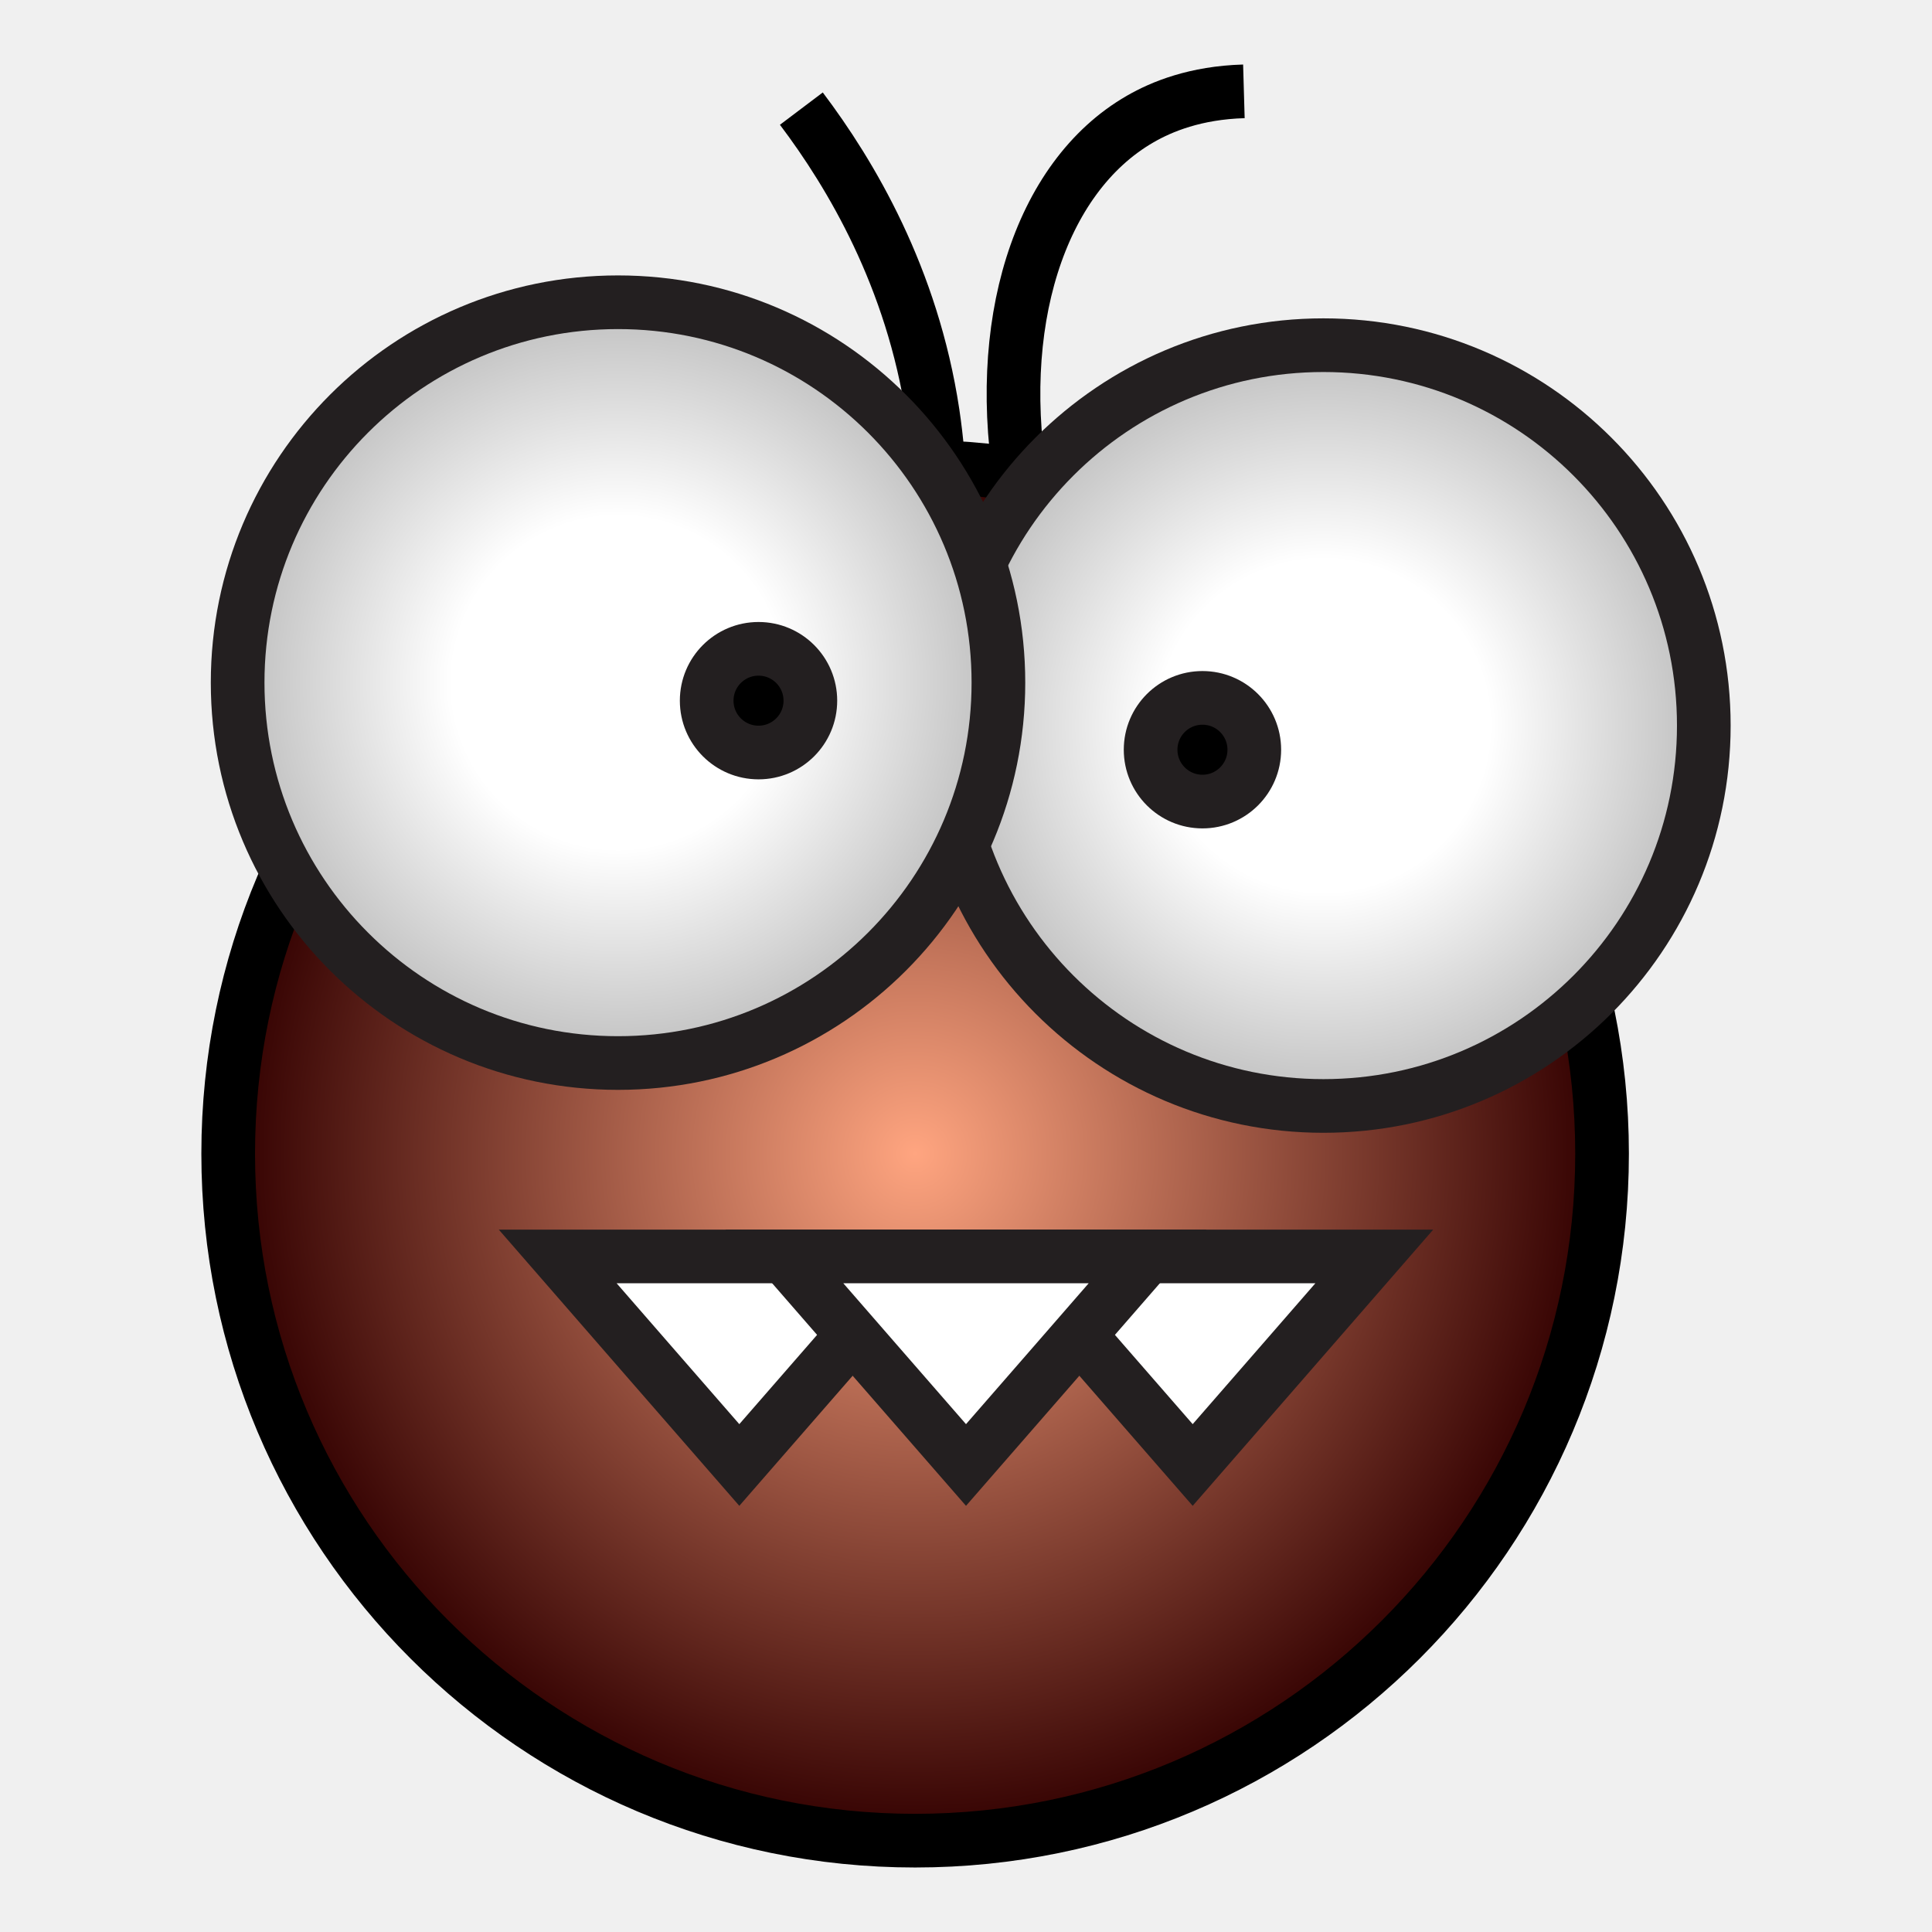
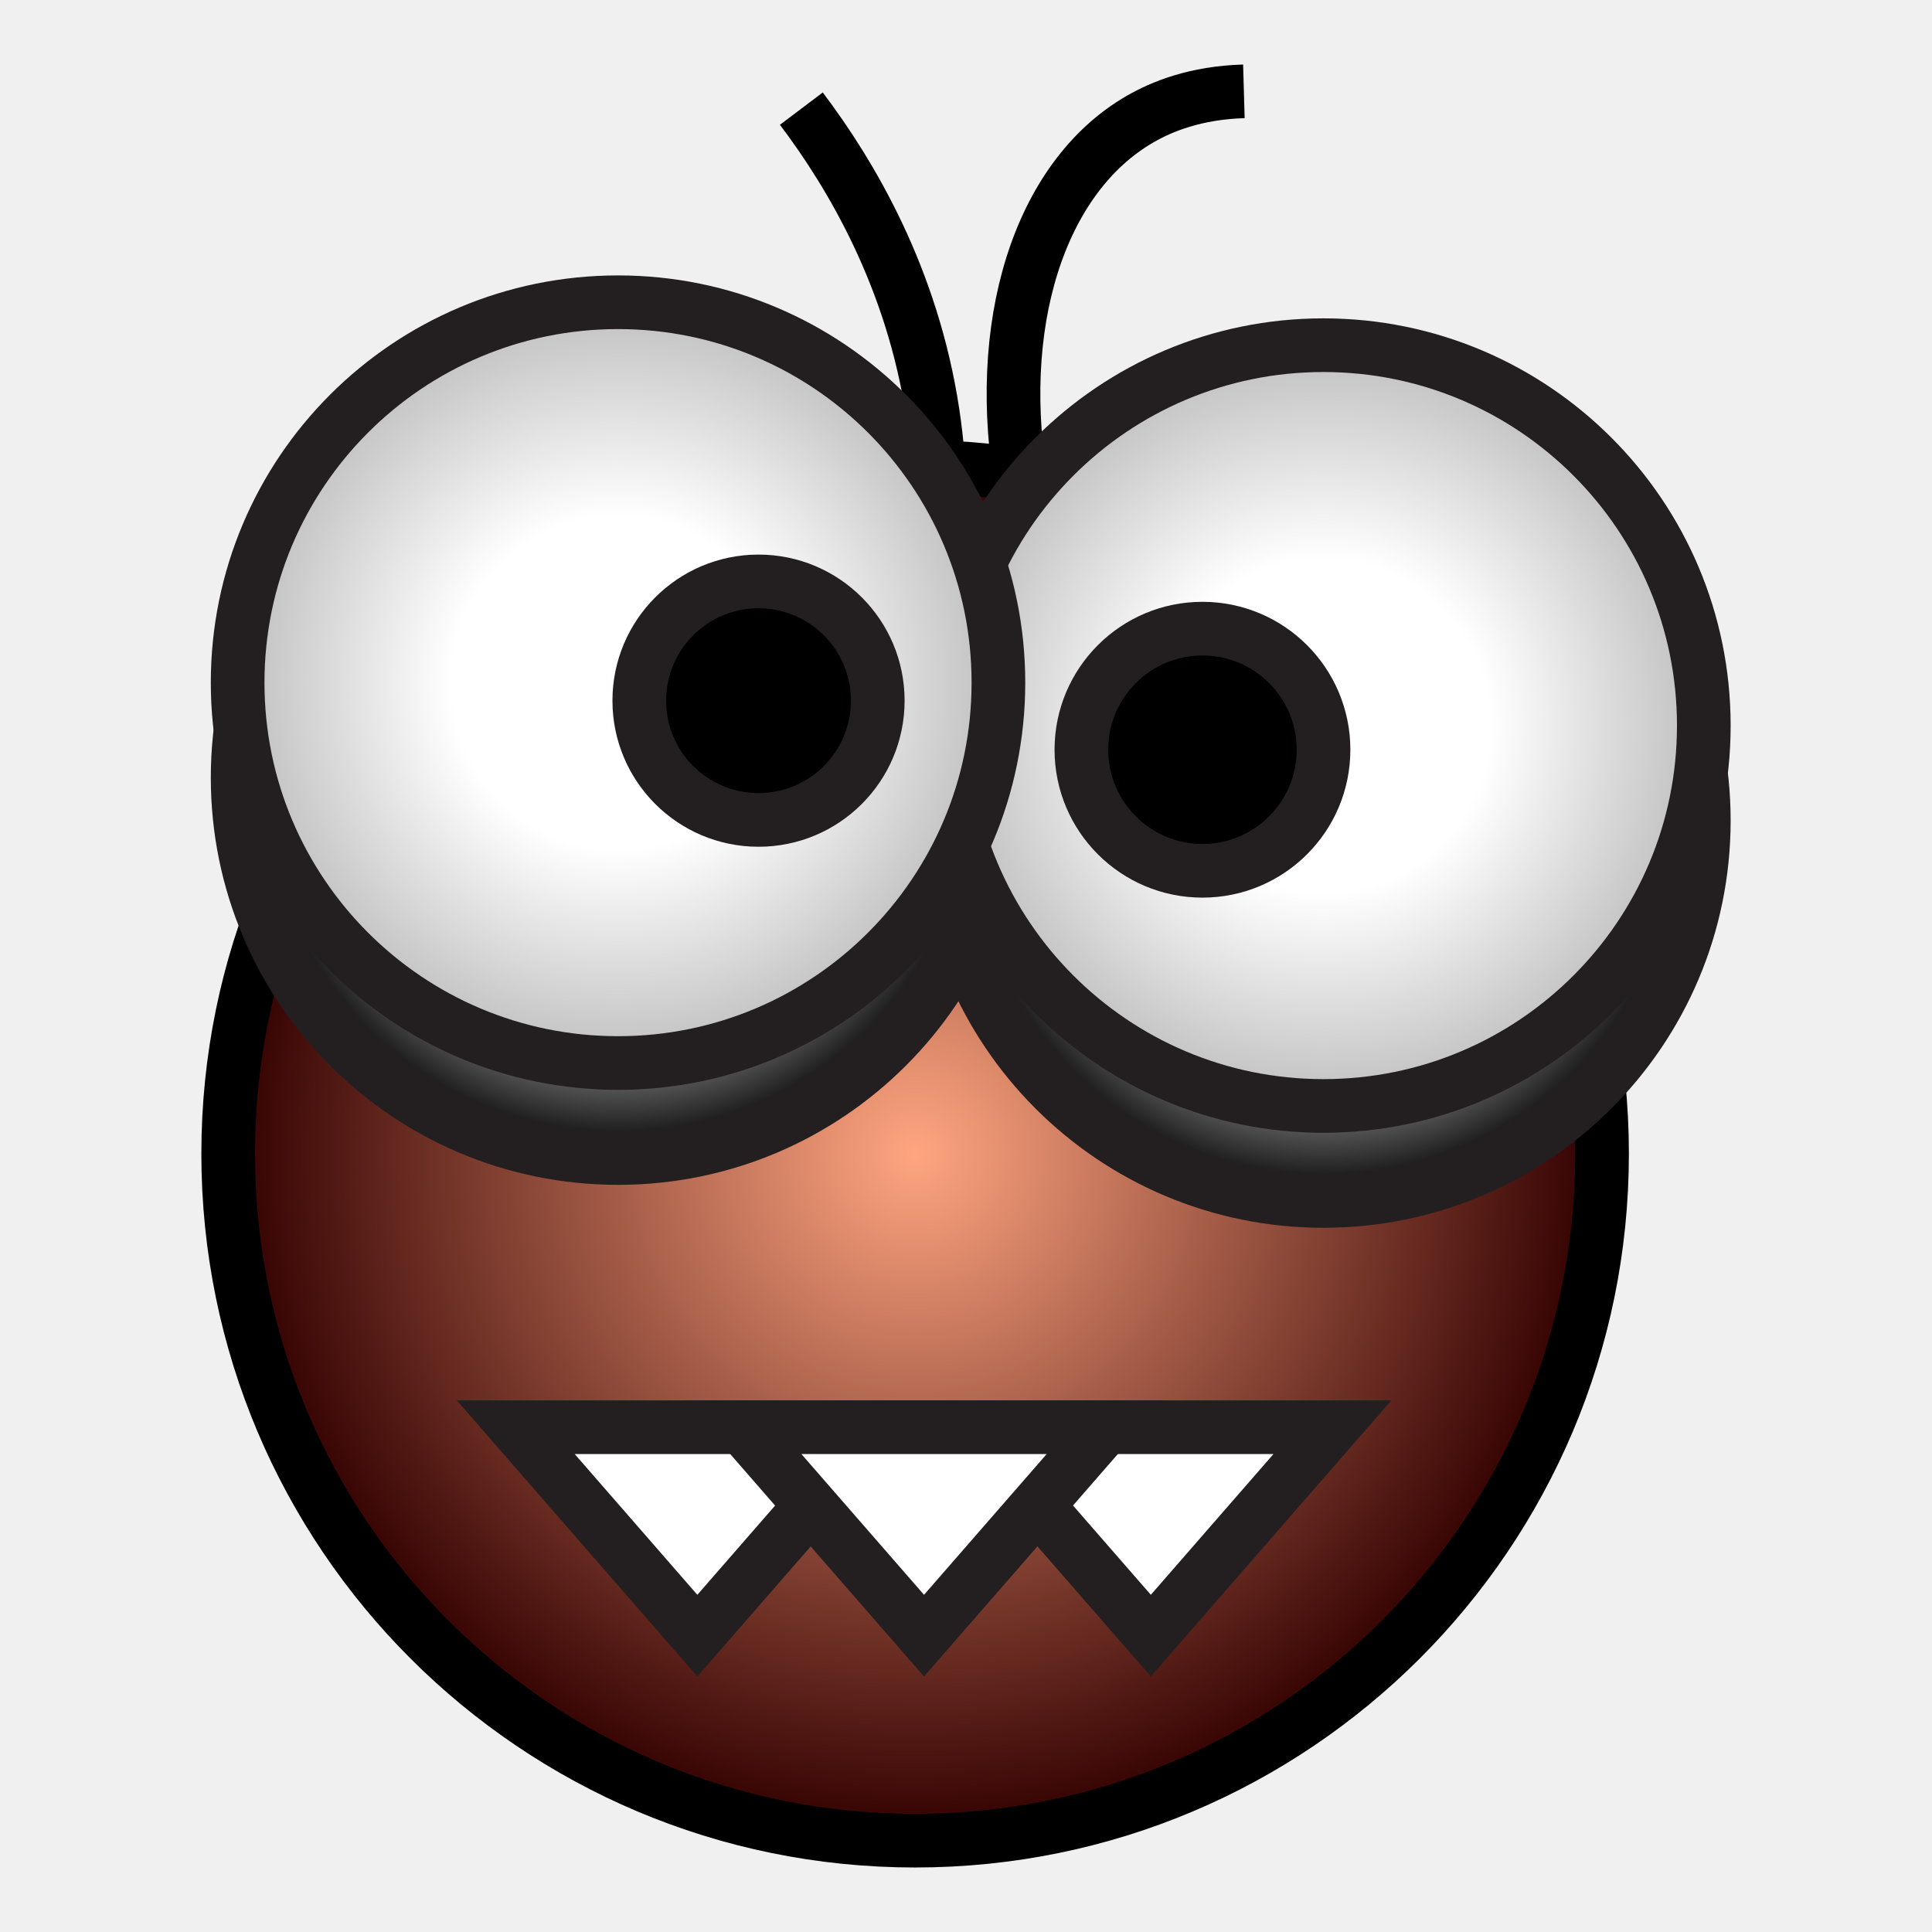
<svg xmlns="http://www.w3.org/2000/svg" version="1.1" id="Layer_1" x="0px" y="0px" viewBox="0 0 180 180" style="enable-background:new 0 0 180 180;" xml:space="preserve">
  <style type="text/css">
	.st0{fill:none;stroke:#000000;stroke-width:5;stroke-miterlimit:10;}
	.st1{fill:url(#SVGID_1_);stroke:#000000;stroke-width:5;stroke-miterlimit:10;}
- 	.st2{fill:url(#SVGID_00000003082760702619021420000017595819870610800310_);stroke:#231F20;stroke-width:5;stroke-miterlimit:10;}
- 	.st3{fill:url(#SVGID_00000163756776329352394650000003882335811903643796_);stroke:#231F20;stroke-width:5;stroke-miterlimit:10;}
- 	.st4{stroke:#231F20;stroke-width:5;stroke-miterlimit:10;}
- 	.st5{fill:#FFFFFF;stroke:#231F20;stroke-width:5;stroke-miterlimit:10;}
+ 	.st2{fill:url(#SVGID_00000009578659731897013080000010063939140208829329_);stroke:#231F20;stroke-width:5;stroke-miterlimit:10;}
+ 	.st3{fill:url(#SVGID_00000074425688605273548790000013414298564925805220_);stroke:#231F20;stroke-width:5;stroke-miterlimit:10;}
+ 	.st4{fill:url(#SVGID_00000165952681783992014690000011749986570530813848_);stroke:#231F20;stroke-width:5;stroke-miterlimit:10;}
+ 	.st5{fill:url(#SVGID_00000049919933936144093860000012952304123120069506_);stroke:#231F20;stroke-width:5;stroke-miterlimit:10;}
+ 	.st6{stroke:#231F20;stroke-width:5;stroke-miterlimit:10;}
+ 	.st7{fill:#FFFFFF;stroke:#231F20;stroke-width:5;stroke-miterlimit:10;}
</style>
  <g>
    <path class="st0" d="M74.66,10.12c4.64,6.15,10.33,15.74,12.24,28.35c0.39,2.6,0.59,5.08,0.64,7.41" />
    <path class="st0" d="M95.28,45.88c-2.83-15.48,1.5-29.35,10.95-34.79c2.01-1.16,5.15-2.45,9.66-2.58" />
    <radialGradient id="SVGID_1_" cx="85.262" cy="107.49" r="64" gradientUnits="userSpaceOnUse">
      <stop offset="0" style="stop-color:#FFA580" />
      <stop offset="1" style="stop-color:#320000" />
    </radialGradient>
    <circle class="st1" cx="85.26" cy="107.49" r="64" />
-     <radialGradient id="SVGID_00000157987019356432782450000004983615426556630183_" cx="123.302" cy="67.597" r="35.436" gradientUnits="userSpaceOnUse">
+     <radialGradient id="SVGID_00000119818400541791920830000008381723003399793283_" cx="123.302" cy="76.455" r="35.436" gradientUnits="userSpaceOnUse">
+       <stop offset="0.437" style="stop-color:#FFFFFF" />
+       <stop offset="1" style="stop-color:#000000" />
+     </radialGradient>
+     <circle style="fill:url(#SVGID_00000119818400541791920830000008381723003399793283_);stroke:#231F20;stroke-width:5;stroke-miterlimit:10;" cx="123.3" cy="76.45" r="35.44" />
+     <radialGradient id="SVGID_00000150782067852529632520000010470336544459303845_" cx="57.584" cy="72.455" r="35.436" gradientUnits="userSpaceOnUse">
+       <stop offset="0.437" style="stop-color:#FFFFFF" />
+       <stop offset="1" style="stop-color:#000000" />
+     </radialGradient>
+     <circle style="fill:url(#SVGID_00000150782067852529632520000010470336544459303845_);stroke:#231F20;stroke-width:5;stroke-miterlimit:10;" cx="57.58" cy="72.45" r="35.44" />
+     <radialGradient id="SVGID_00000013894202521156852860000011428028467690437543_" cx="123.302" cy="67.597" r="35.436" gradientUnits="userSpaceOnUse">
      <stop offset="0.437" style="stop-color:#FFFFFF" />
      <stop offset="1" style="stop-color:#BFBFBF" />
    </radialGradient>
-     <circle style="fill:url(#SVGID_00000157987019356432782450000004983615426556630183_);stroke:#231F20;stroke-width:5;stroke-miterlimit:10;" cx="123.3" cy="67.6" r="35.44" />
-     <radialGradient id="SVGID_00000024717461136785247100000000648978390154401978_" cx="57.584" cy="63.597" r="35.436" gradientUnits="userSpaceOnUse">
+     <circle style="fill:url(#SVGID_00000013894202521156852860000011428028467690437543_);stroke:#231F20;stroke-width:5;stroke-miterlimit:10;" cx="123.3" cy="67.6" r="35.44" />
+     <radialGradient id="SVGID_00000077299291389550831130000015297877360394459809_" cx="57.584" cy="63.597" r="35.436" gradientUnits="userSpaceOnUse">
      <stop offset="0.437" style="stop-color:#FFFFFF" />
      <stop offset="1" style="stop-color:#BFBFBF" />
    </radialGradient>
-     <circle style="fill:url(#SVGID_00000024717461136785247100000000648978390154401978_);stroke:#231F20;stroke-width:5;stroke-miterlimit:10;" cx="57.58" cy="63.6" r="35.44" />
-     <circle class="st4" cx="70.67" cy="65.28" r="4.83" />
-     <circle class="st4" cx="112.03" cy="69.85" r="4.83" />
-     <polygon class="st5" points="68.88,117.06 85.8,117.06 77.34,126.78 68.88,136.49 60.42,126.78 51.96,117.06  " />
-     <polygon class="st5" points="111.12,117.06 128.04,117.06 119.58,126.78 111.12,136.49 102.66,126.78 94.2,117.06  " />
-     <polygon class="st5" points="90,117.06 106.92,117.06 98.46,126.78 90,136.49 81.54,126.78 73.08,117.06  " />
+     <circle style="fill:url(#SVGID_00000077299291389550831130000015297877360394459809_);stroke:#231F20;stroke-width:5;stroke-miterlimit:10;" cx="57.58" cy="63.6" r="35.44" />
+     <circle class="st6" cx="70.67" cy="65.28" r="11.11" />
+     <circle class="st6" cx="112.03" cy="69.85" r="11.28" />
+     <polygon class="st7" points="64.97,132.97 81.89,132.97 73.43,142.68 64.97,152.39 56.51,142.68 48.05,132.97  " />
+     <polygon class="st7" points="107.22,132.97 124.14,132.97 115.68,142.68 107.22,152.39 98.76,142.68 90.3,132.97  " />
+     <polygon class="st7" points="86.09,132.97 103.01,132.97 94.55,142.68 86.09,152.39 77.63,142.68 69.17,132.97  " />
  </g>
</svg>
